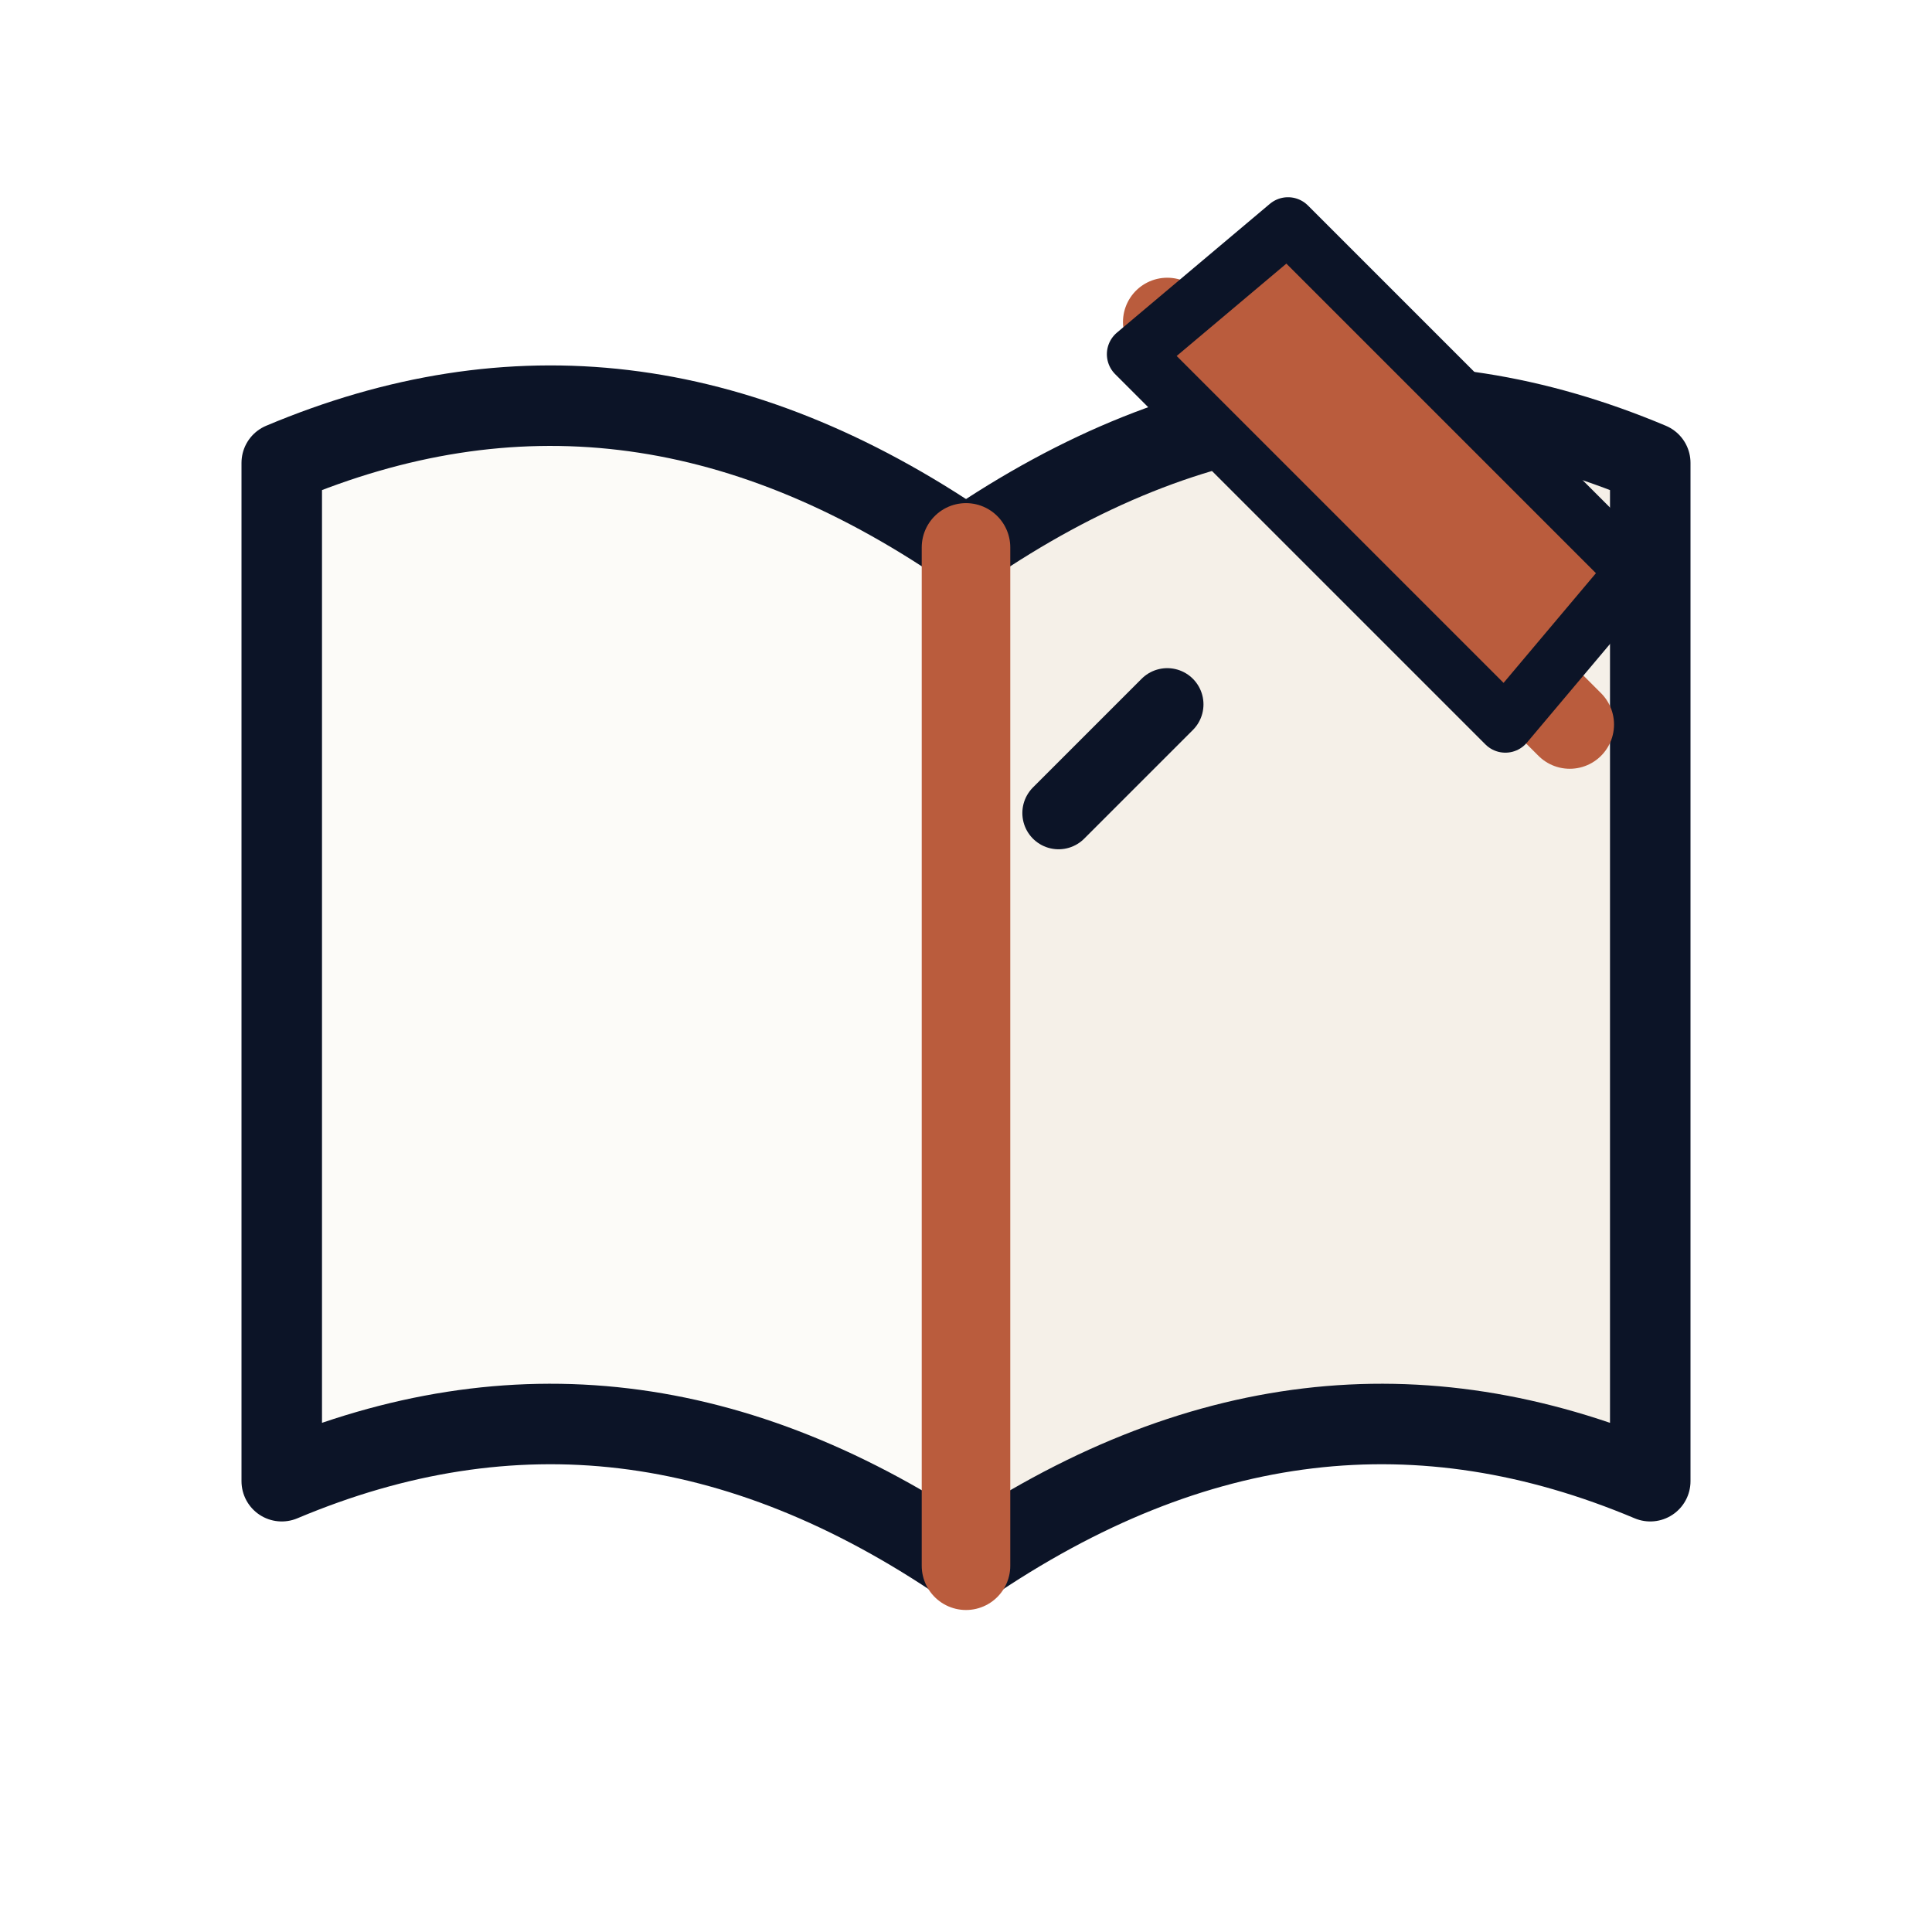
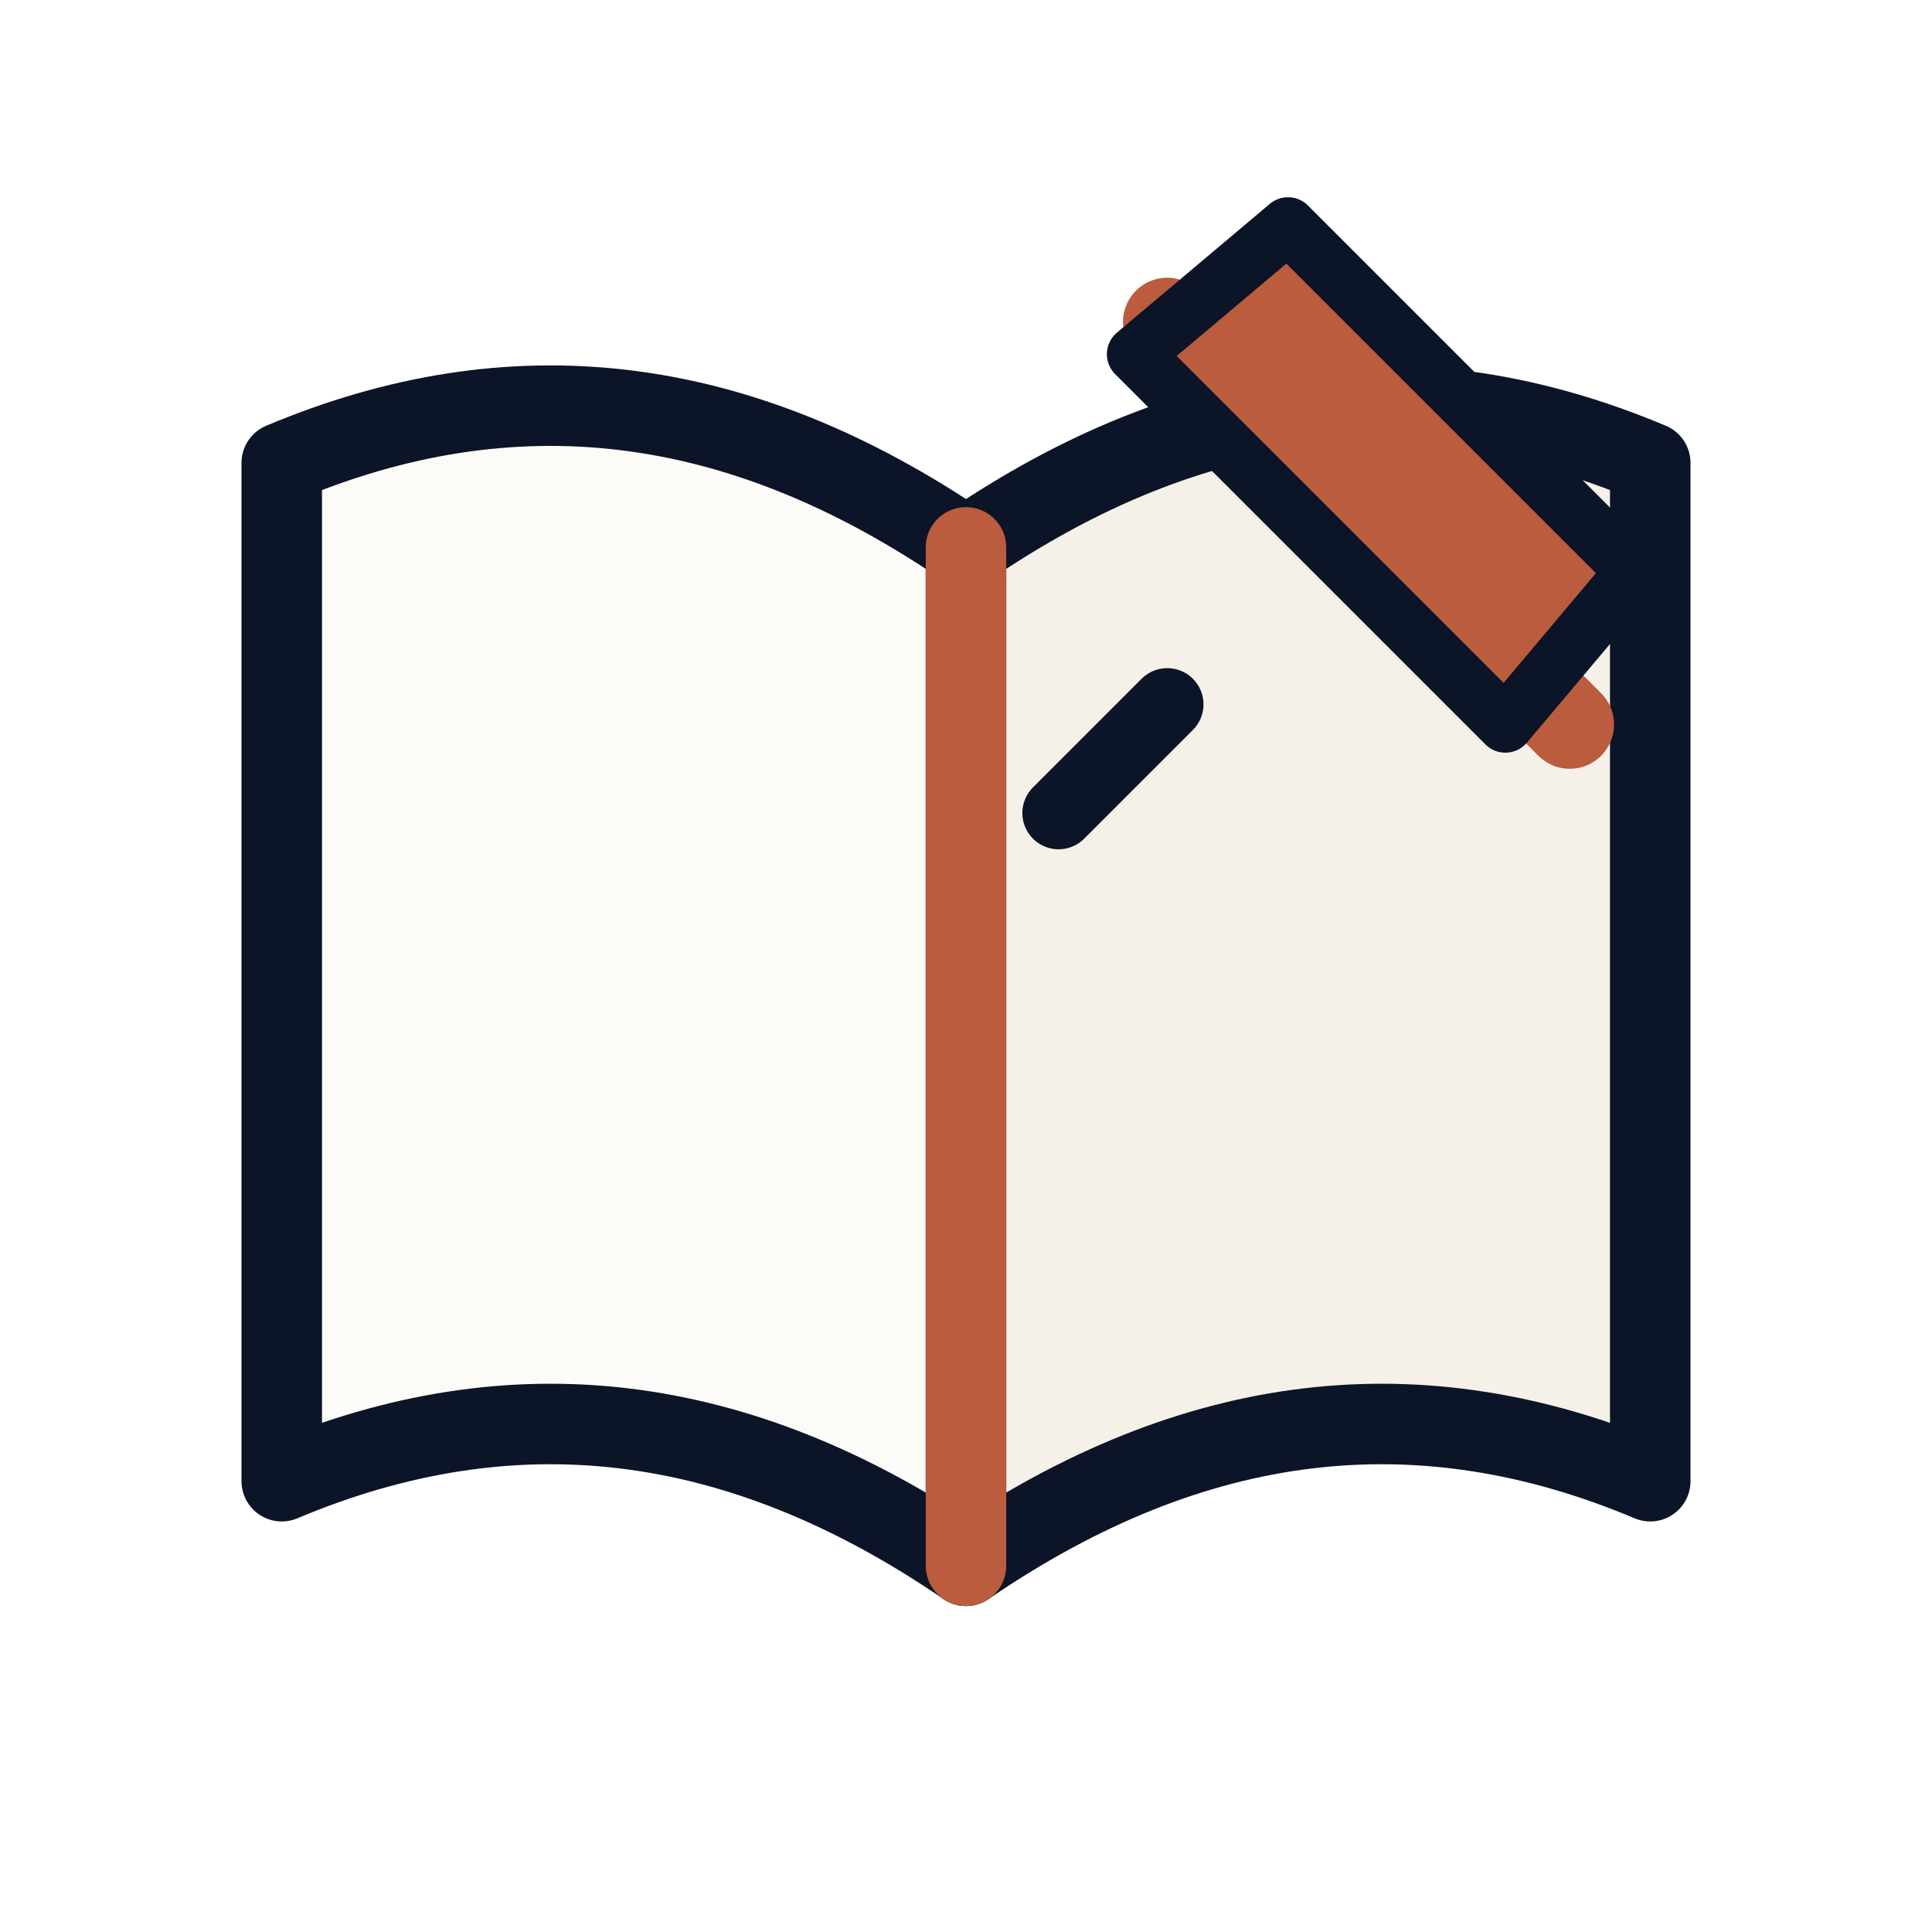
- <svg xmlns="http://www.w3.org/2000/svg" width="64" height="64" viewBox="0 0 48 48" fill="none">
+ <svg xmlns="http://www.w3.org/2000/svg" viewBox="0 0 48 48" fill="none">
  <path d="M7 11.5c5.7-2.4 11.3-1.8 17 2.1v25.3c-5.7-3.9-11.3-4.5-17-2.1V11.5Z" fill="#FCFBF8" stroke="#0C1427" stroke-width="2" stroke-linejoin="round" />
  <path d="M41 11.5c-5.7-2.4-11.3-1.8-17 2.1v25.3c5.7-3.9 11.3-4.5 17-2.1V11.5Z" fill="#F5F0E8" stroke="#0C1427" stroke-width="2" stroke-linejoin="round" />
-   <path d="M24 13.6v25.3M29 8l10 10" stroke="#BA5C3D" stroke-width="2.2" stroke-linecap="round" />
+   <path d="M24 13.6v25.3" stroke="#BA5C3D" stroke-width="2" stroke-linecap="round" />
+   <path d="m29 8 10 10" stroke="#BA5C3D" stroke-width="2.2" stroke-linecap="round" />
  <path d="m28.2 8.8 3.8-3.2 8.6 8.6-3.2 3.8-9.2-9.2Z" fill="#BA5C3D" stroke="#0C1427" stroke-width="1.4" stroke-linejoin="round" />
  <path d="m29 17.5-2.7 2.7" stroke="#0C1427" stroke-width="1.8" stroke-linecap="round" />
</svg>
